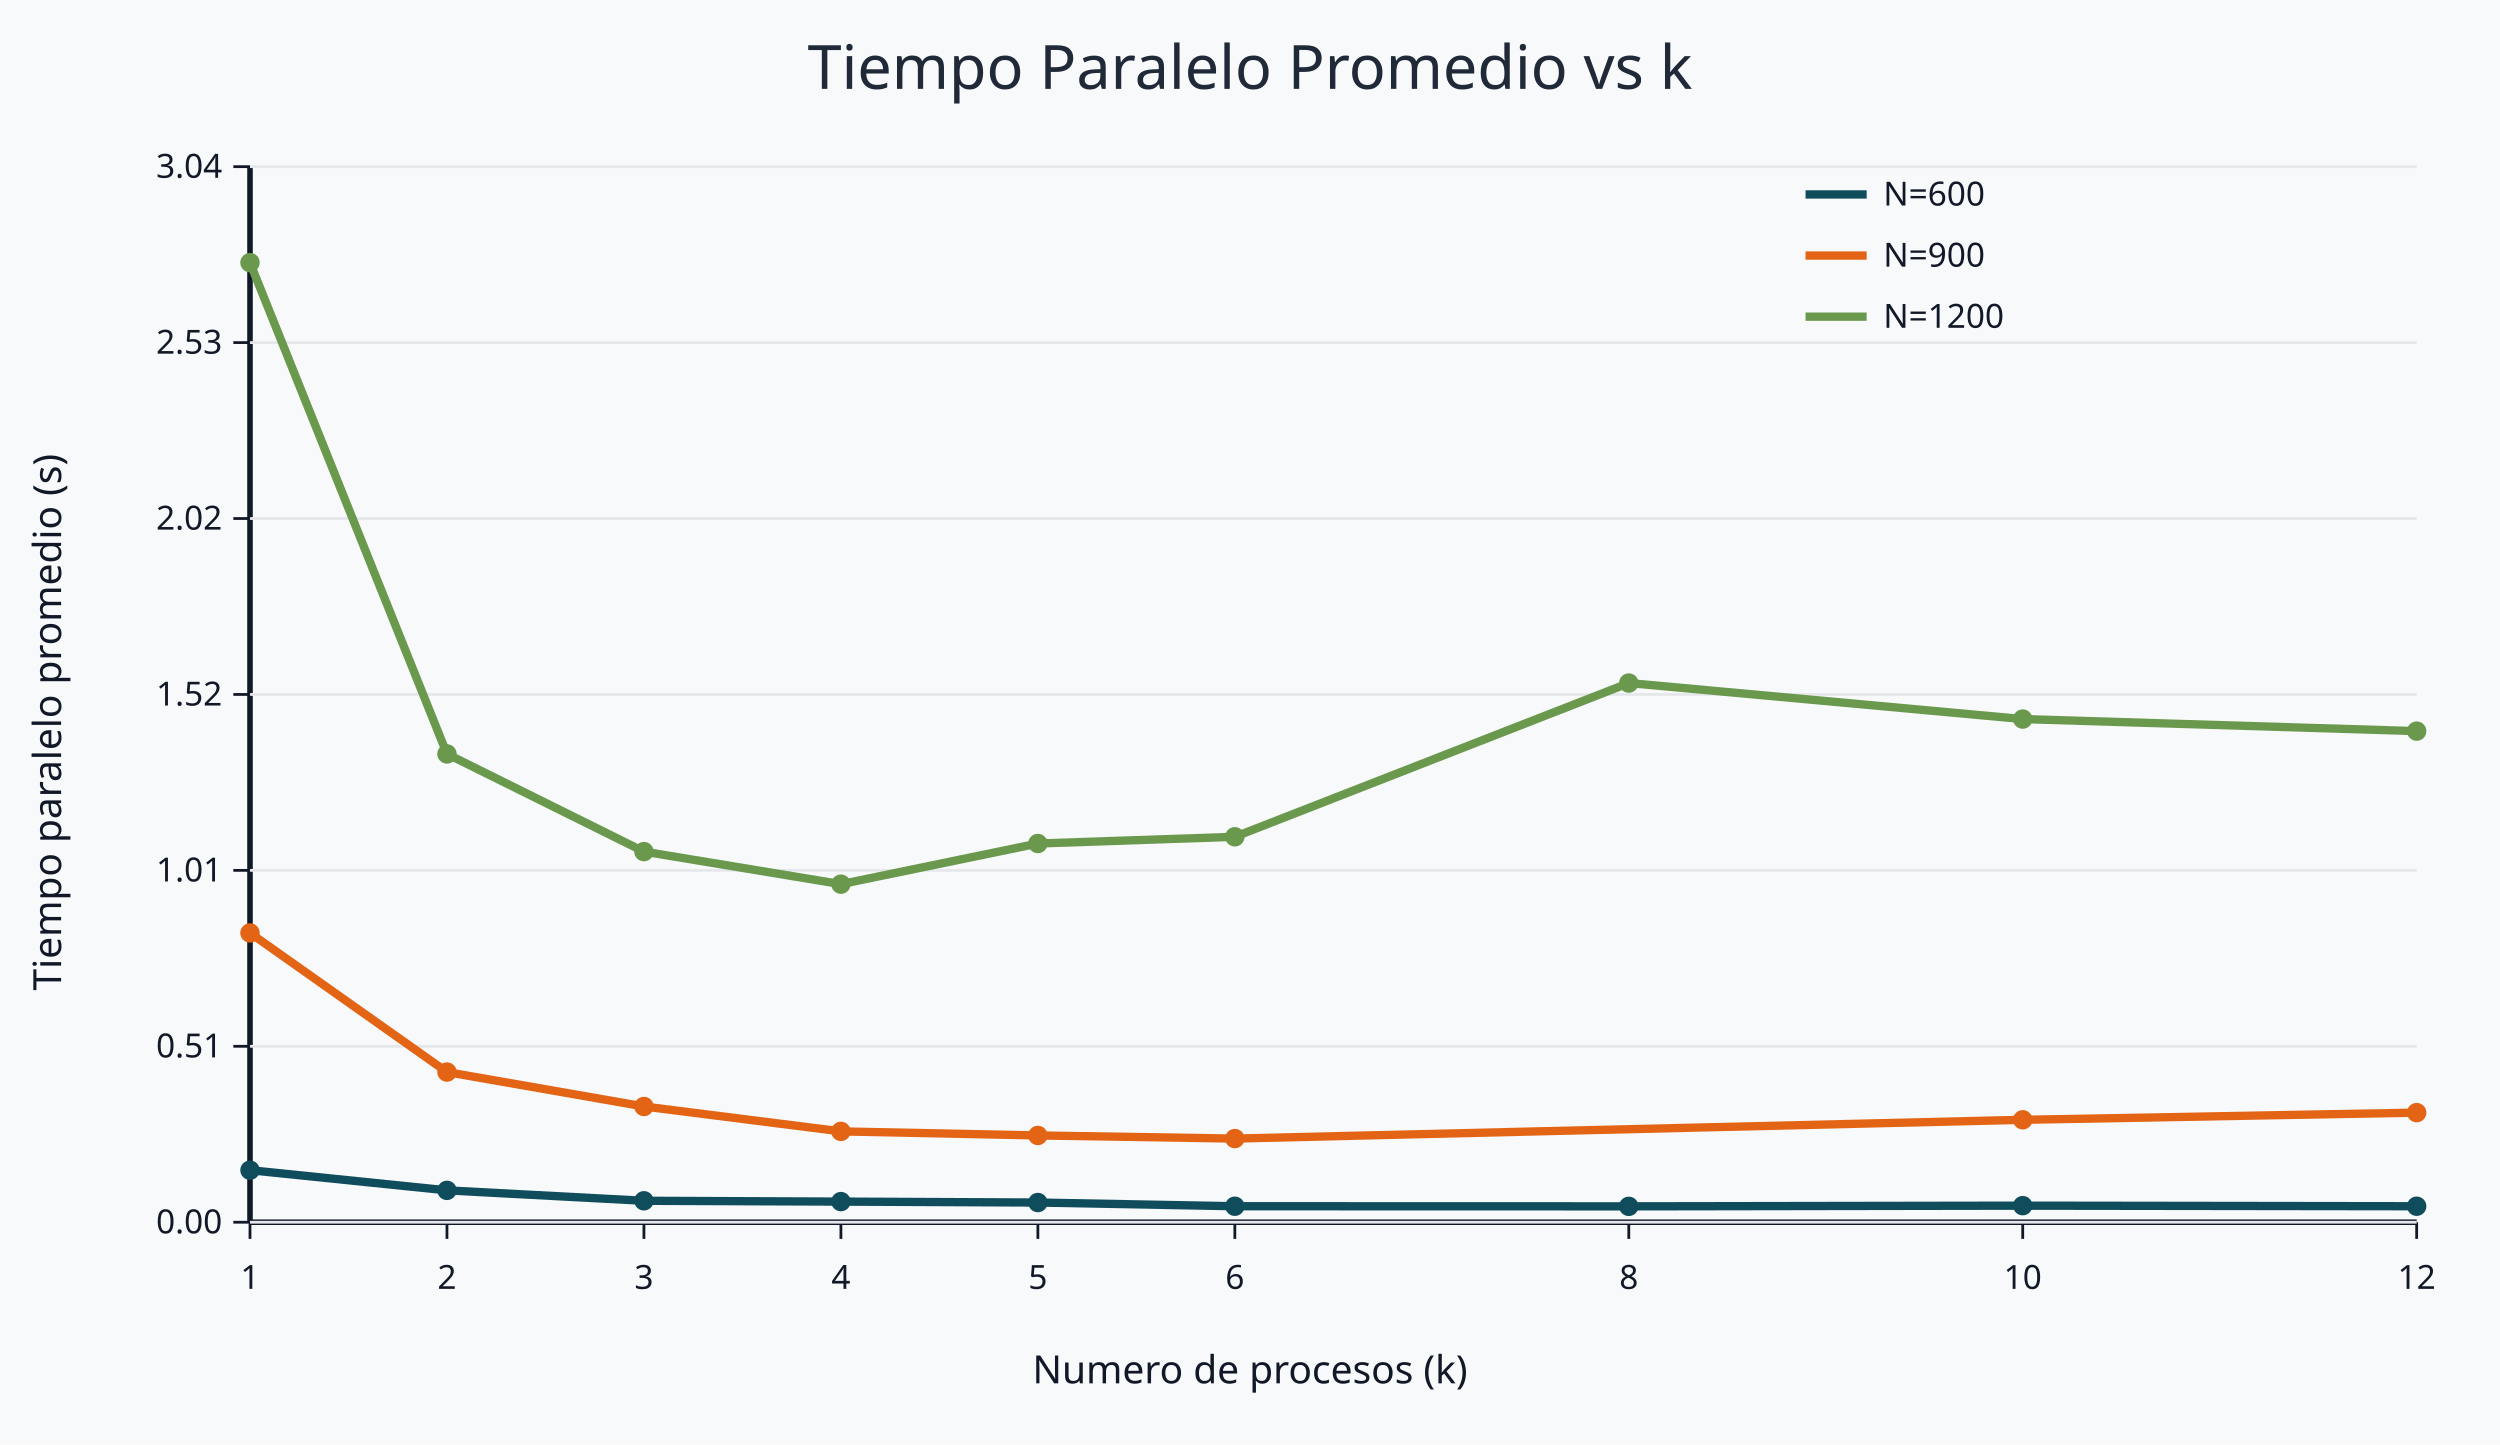
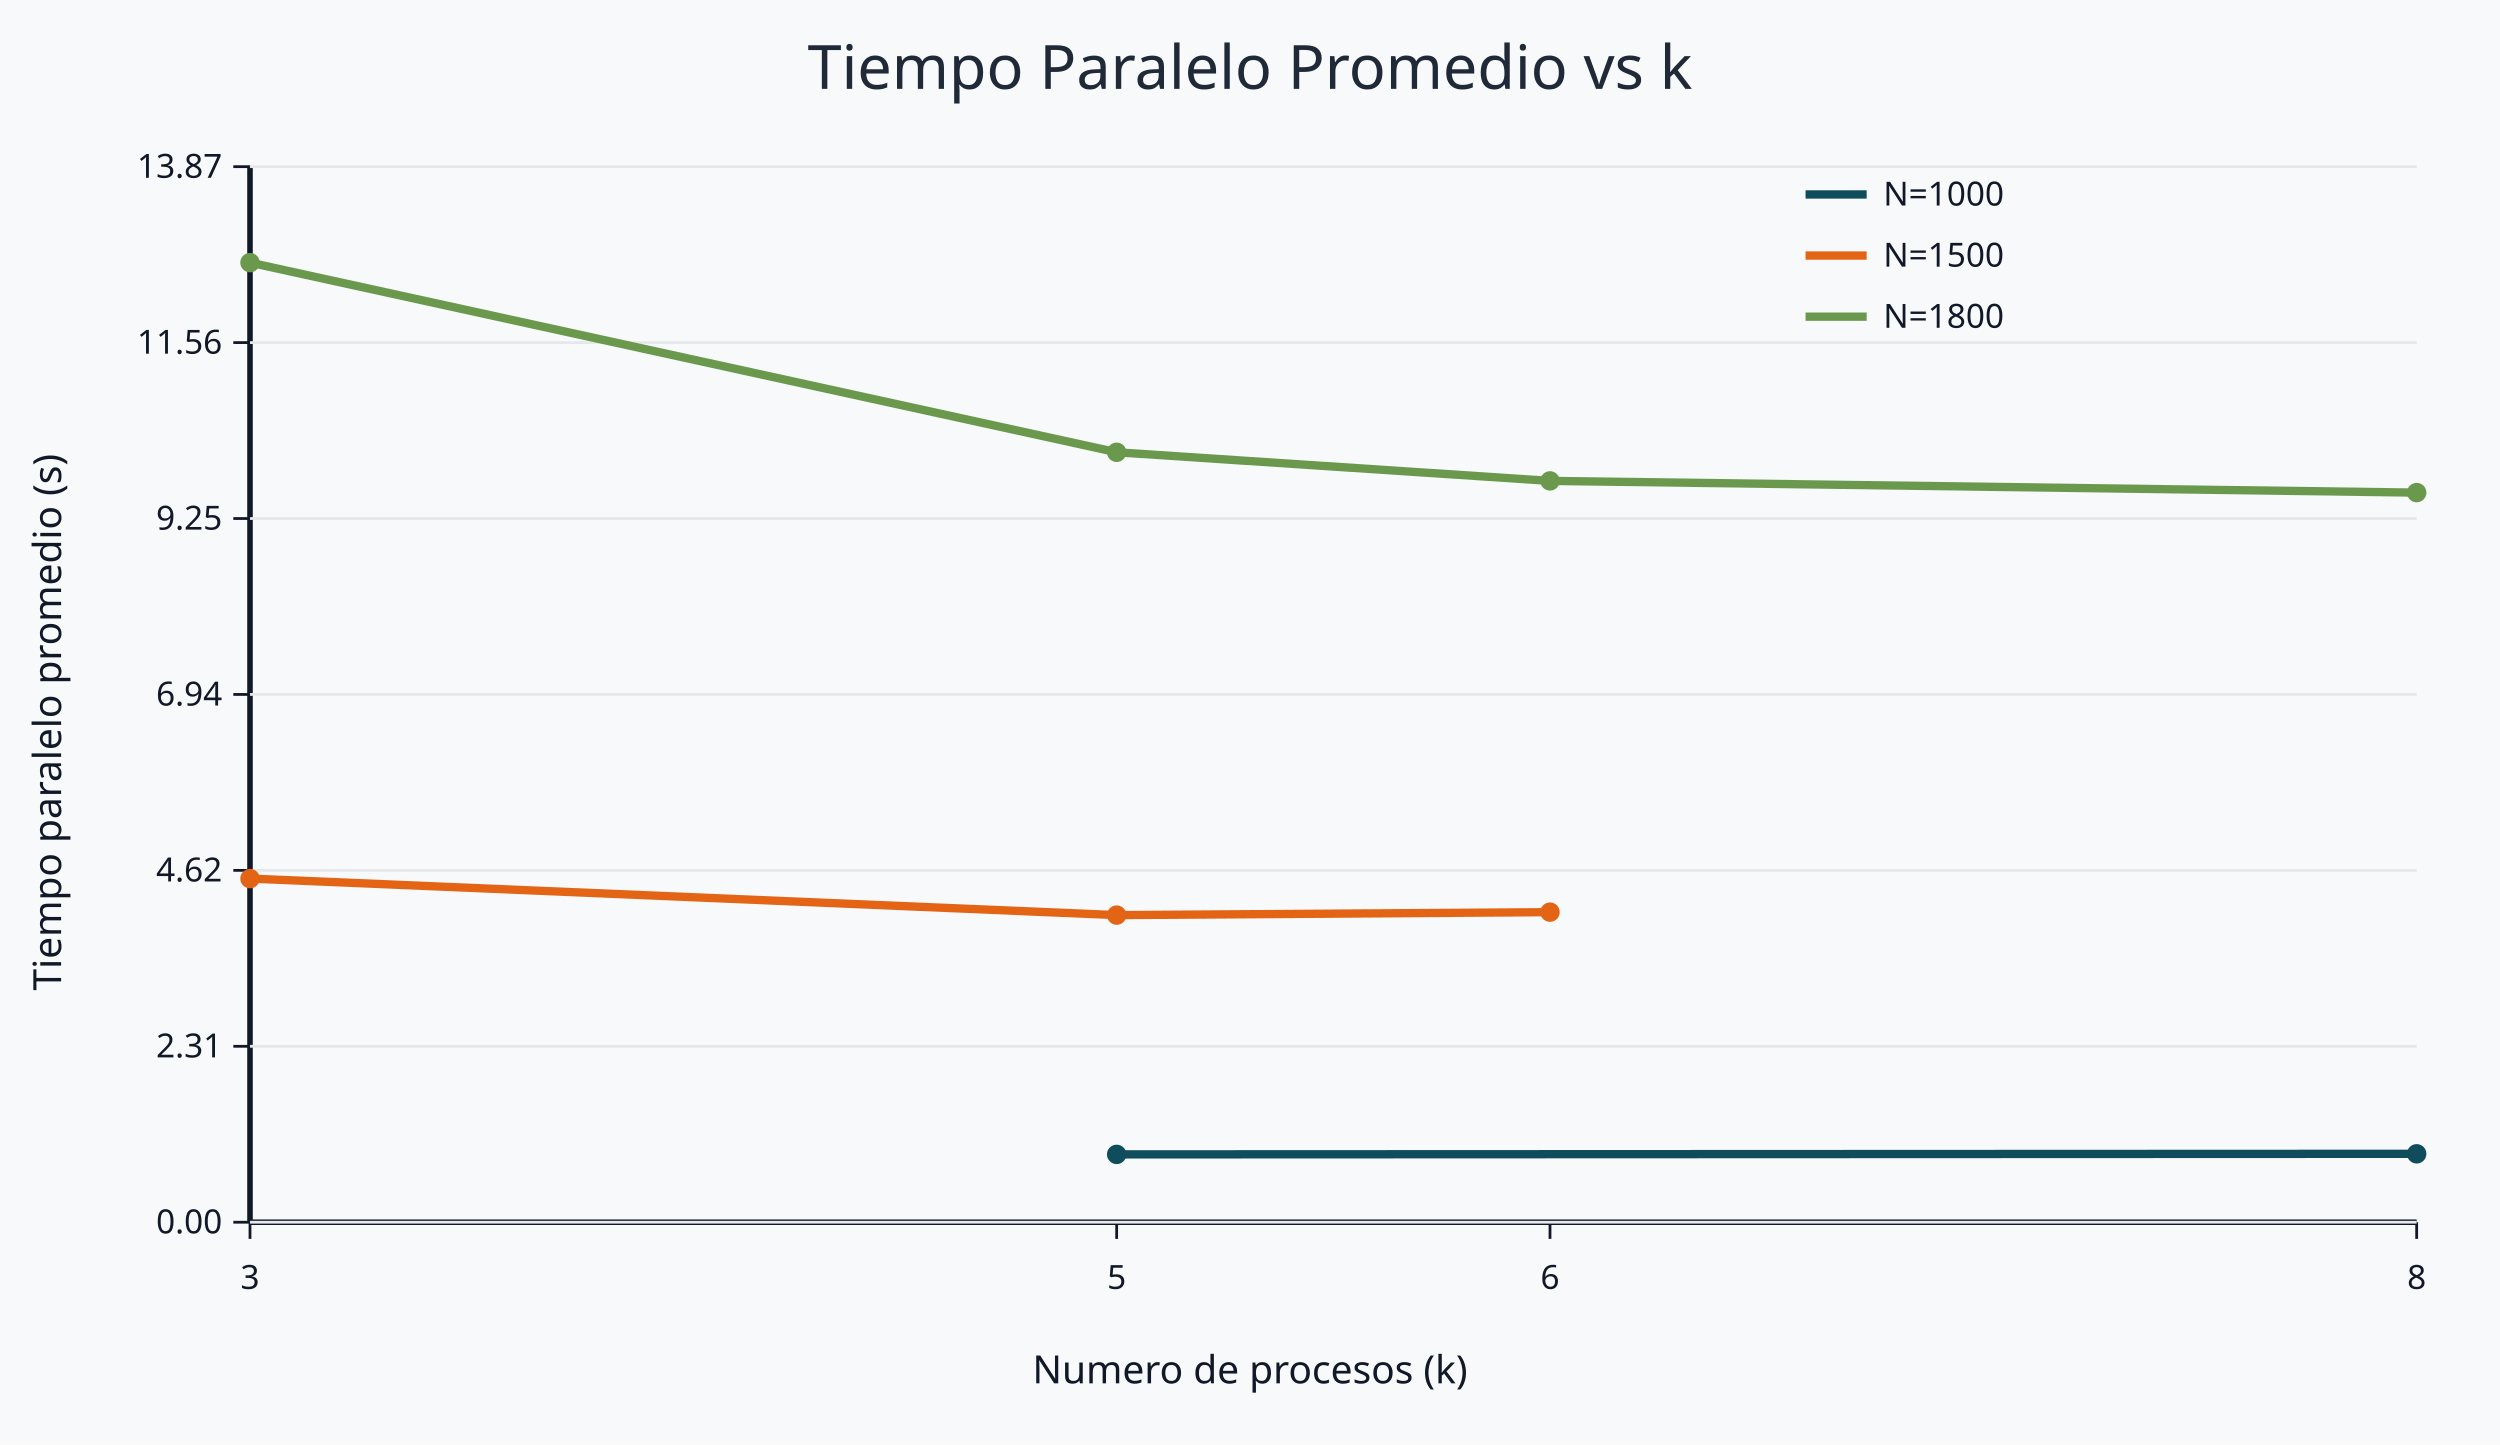
<svg xmlns="http://www.w3.org/2000/svg" width="900" height="520">
  <rect width="100%" height="100%" fill="#f8f9fb" />
  <text x="450.0" y="32" text-anchor="middle" font-family="sans-serif" font-size="22" fill="#1f2937">Tiempo Paralelo Promedio vs k</text>
  <line x1="90" y1="440" x2="870" y2="440" stroke="#111827" stroke-width="2" />
  <line x1="90" y1="440" x2="90" y2="60" stroke="#111827" stroke-width="2" />
  <line x1="90.0" y1="440" x2="90.0" y2="446" stroke="#111827" />
-   <text x="90.0" y="464" text-anchor="middle" font-family="sans-serif" font-size="12" fill="#111827">1</text>
-   <line x1="160.909" y1="440" x2="160.909" y2="446" stroke="#111827" />
-   <text x="160.909" y="464" text-anchor="middle" font-family="sans-serif" font-size="12" fill="#111827">2</text>
-   <line x1="231.818" y1="440" x2="231.818" y2="446" stroke="#111827" />
-   <text x="231.818" y="464" text-anchor="middle" font-family="sans-serif" font-size="12" fill="#111827">3</text>
-   <line x1="302.727" y1="440" x2="302.727" y2="446" stroke="#111827" />
-   <text x="302.727" y="464" text-anchor="middle" font-family="sans-serif" font-size="12" fill="#111827">4</text>
-   <line x1="373.636" y1="440" x2="373.636" y2="446" stroke="#111827" />
-   <text x="373.636" y="464" text-anchor="middle" font-family="sans-serif" font-size="12" fill="#111827">5</text>
-   <line x1="444.545" y1="440" x2="444.545" y2="446" stroke="#111827" />
-   <text x="444.545" y="464" text-anchor="middle" font-family="sans-serif" font-size="12" fill="#111827">6</text>
-   <line x1="586.364" y1="440" x2="586.364" y2="446" stroke="#111827" />
-   <text x="586.364" y="464" text-anchor="middle" font-family="sans-serif" font-size="12" fill="#111827">8</text>
-   <line x1="728.182" y1="440" x2="728.182" y2="446" stroke="#111827" />
-   <text x="728.182" y="464" text-anchor="middle" font-family="sans-serif" font-size="12" fill="#111827">10</text>
+   <text x="90.0" y="464" text-anchor="middle" font-family="sans-serif" font-size="12" fill="#111827">3</text>
+   <line x1="402.0" y1="440" x2="402.0" y2="446" stroke="#111827" />
+   <text x="402.0" y="464" text-anchor="middle" font-family="sans-serif" font-size="12" fill="#111827">5</text>
+   <line x1="558.0" y1="440" x2="558.0" y2="446" stroke="#111827" />
+   <text x="558.0" y="464" text-anchor="middle" font-family="sans-serif" font-size="12" fill="#111827">6</text>
  <line x1="870.0" y1="440" x2="870.0" y2="446" stroke="#111827" />
-   <text x="870.0" y="464" text-anchor="middle" font-family="sans-serif" font-size="12" fill="#111827">12</text>
+   <text x="870.0" y="464" text-anchor="middle" font-family="sans-serif" font-size="12" fill="#111827">8</text>
  <line x1="84" y1="440.0" x2="90" y2="440.0" stroke="#111827" />
  <line x1="90" y1="440.0" x2="870" y2="440.0" stroke="#e5e7eb" />
  <text x="80" y="444.0" text-anchor="end" font-family="sans-serif" font-size="12" fill="#111827">0.00</text>
  <line x1="84" y1="376.667" x2="90" y2="376.667" stroke="#111827" />
  <line x1="90" y1="376.667" x2="870" y2="376.667" stroke="#e5e7eb" />
-   <text x="80" y="380.667" text-anchor="end" font-family="sans-serif" font-size="12" fill="#111827">0.51</text>
+   <text x="80" y="380.667" text-anchor="end" font-family="sans-serif" font-size="12" fill="#111827">2.31</text>
  <line x1="84" y1="313.333" x2="90" y2="313.333" stroke="#111827" />
  <line x1="90" y1="313.333" x2="870" y2="313.333" stroke="#e5e7eb" />
-   <text x="80" y="317.333" text-anchor="end" font-family="sans-serif" font-size="12" fill="#111827">1.01</text>
+   <text x="80" y="317.333" text-anchor="end" font-family="sans-serif" font-size="12" fill="#111827">4.62</text>
  <line x1="84" y1="250.0" x2="90" y2="250.0" stroke="#111827" />
  <line x1="90" y1="250.0" x2="870" y2="250.0" stroke="#e5e7eb" />
-   <text x="80" y="254.0" text-anchor="end" font-family="sans-serif" font-size="12" fill="#111827">1.52</text>
+   <text x="80" y="254.0" text-anchor="end" font-family="sans-serif" font-size="12" fill="#111827">6.94</text>
  <line x1="84" y1="186.667" x2="90" y2="186.667" stroke="#111827" />
  <line x1="90" y1="186.667" x2="870" y2="186.667" stroke="#e5e7eb" />
-   <text x="80" y="190.667" text-anchor="end" font-family="sans-serif" font-size="12" fill="#111827">2.02</text>
+   <text x="80" y="190.667" text-anchor="end" font-family="sans-serif" font-size="12" fill="#111827">9.25</text>
  <line x1="84" y1="123.333" x2="90" y2="123.333" stroke="#111827" />
  <line x1="90" y1="123.333" x2="870" y2="123.333" stroke="#e5e7eb" />
-   <text x="80" y="127.333" text-anchor="end" font-family="sans-serif" font-size="12" fill="#111827">2.53</text>
+   <text x="80" y="127.333" text-anchor="end" font-family="sans-serif" font-size="12" fill="#111827">11.56</text>
  <line x1="84" y1="60.0" x2="90" y2="60.0" stroke="#111827" />
  <line x1="90" y1="60.0" x2="870" y2="60.0" stroke="#e5e7eb" />
-   <text x="80" y="64.0" text-anchor="end" font-family="sans-serif" font-size="12" fill="#111827">3.04</text>
+   <text x="80" y="64.0" text-anchor="end" font-family="sans-serif" font-size="12" fill="#111827">13.87</text>
  <text x="450.0" y="498" text-anchor="middle" font-family="sans-serif" font-size="14" fill="#111827">Numero de procesos (k)</text>
  <text x="22" y="260.0" text-anchor="middle" transform="rotate(-90 22 260.0)" font-family="sans-serif" font-size="14" fill="#111827">Tiempo paralelo promedio (s)</text>
-   <polyline fill="none" stroke="#0f4c5c" stroke-width="3" points="90.0,421.274 160.909,428.531 231.818,432.284 302.727,432.576 373.636,432.91 444.545,434.245 586.364,434.286 728.182,434.036 870.0,434.245" />
-   <circle cx="90.0" cy="421.274" r="3.5" fill="#0f4c5c" />
-   <circle cx="160.909" cy="428.531" r="3.5" fill="#0f4c5c" />
-   <circle cx="231.818" cy="432.284" r="3.5" fill="#0f4c5c" />
-   <circle cx="302.727" cy="432.576" r="3.5" fill="#0f4c5c" />
-   <circle cx="373.636" cy="432.91" r="3.5" fill="#0f4c5c" />
-   <circle cx="444.545" cy="434.245" r="3.5" fill="#0f4c5c" />
-   <circle cx="586.364" cy="434.286" r="3.5" fill="#0f4c5c" />
-   <circle cx="728.182" cy="434.036" r="3.5" fill="#0f4c5c" />
-   <circle cx="870.0" cy="434.245" r="3.5" fill="#0f4c5c" />
+   <polyline fill="none" stroke="#0f4c5c" stroke-width="3" points="402.0,415.579 870.0,415.374" />
+   <circle cx="402.0" cy="415.579" r="3.5" fill="#0f4c5c" />
+   <circle cx="870.0" cy="415.374" r="3.5" fill="#0f4c5c" />
  <line x1="650" y1="70" x2="672" y2="70" stroke="#0f4c5c" stroke-width="3" />
-   <text x="678" y="74" font-family="sans-serif" font-size="12" fill="#111827">N=600</text>
-   <polyline fill="none" stroke="#e36414" stroke-width="3" points="90.0,335.859 160.909,385.948 231.818,398.335 302.727,407.302 373.636,408.762 444.545,409.888 728.182,403.131 870.0,400.546" />
-   <circle cx="90.0" cy="335.859" r="3.5" fill="#e36414" />
-   <circle cx="160.909" cy="385.948" r="3.5" fill="#e36414" />
-   <circle cx="231.818" cy="398.335" r="3.5" fill="#e36414" />
-   <circle cx="302.727" cy="407.302" r="3.5" fill="#e36414" />
-   <circle cx="373.636" cy="408.762" r="3.5" fill="#e36414" />
-   <circle cx="444.545" cy="409.888" r="3.5" fill="#e36414" />
-   <circle cx="728.182" cy="403.131" r="3.5" fill="#e36414" />
-   <circle cx="870.0" cy="400.546" r="3.5" fill="#e36414" />
+   <text x="678" y="74" font-family="sans-serif" font-size="12" fill="#111827">N=1000</text>
+   <polyline fill="none" stroke="#e36414" stroke-width="3" points="90.0,316.293 402.0,329.441 558.0,328.373" />
+   <circle cx="90.0" cy="316.293" r="3.5" fill="#e36414" />
+   <circle cx="402.0" cy="329.441" r="3.5" fill="#e36414" />
+   <circle cx="558.0" cy="328.373" r="3.5" fill="#e36414" />
  <line x1="650" y1="92" x2="672" y2="92" stroke="#e36414" stroke-width="3" />
-   <text x="678" y="96" font-family="sans-serif" font-size="12" fill="#111827">N=900</text>
-   <polyline fill="none" stroke="#6a994e" stroke-width="3" points="90.0,94.545 160.909,271.423 231.818,306.581 302.727,318.301 373.636,303.662 444.545,301.243 586.364,245.898 728.182,258.869 870.0,263.206" />
+   <text x="678" y="96" font-family="sans-serif" font-size="12" fill="#111827">N=1500</text>
+   <polyline fill="none" stroke="#6a994e" stroke-width="3" points="90.0,94.545 402.0,162.823 558.0,173.123 870.0,177.341" />
  <circle cx="90.0" cy="94.545" r="3.5" fill="#6a994e" />
-   <circle cx="160.909" cy="271.423" r="3.5" fill="#6a994e" />
-   <circle cx="231.818" cy="306.581" r="3.5" fill="#6a994e" />
-   <circle cx="302.727" cy="318.301" r="3.5" fill="#6a994e" />
-   <circle cx="373.636" cy="303.662" r="3.5" fill="#6a994e" />
-   <circle cx="444.545" cy="301.243" r="3.5" fill="#6a994e" />
-   <circle cx="586.364" cy="245.898" r="3.5" fill="#6a994e" />
-   <circle cx="728.182" cy="258.869" r="3.5" fill="#6a994e" />
-   <circle cx="870.0" cy="263.206" r="3.5" fill="#6a994e" />
+   <circle cx="402.0" cy="162.823" r="3.5" fill="#6a994e" />
+   <circle cx="558.0" cy="173.123" r="3.5" fill="#6a994e" />
+   <circle cx="870.0" cy="177.341" r="3.5" fill="#6a994e" />
  <line x1="650" y1="114" x2="672" y2="114" stroke="#6a994e" stroke-width="3" />
-   <text x="678" y="118" font-family="sans-serif" font-size="12" fill="#111827">N=1200</text>
+   <text x="678" y="118" font-family="sans-serif" font-size="12" fill="#111827">N=1800</text>
</svg>
